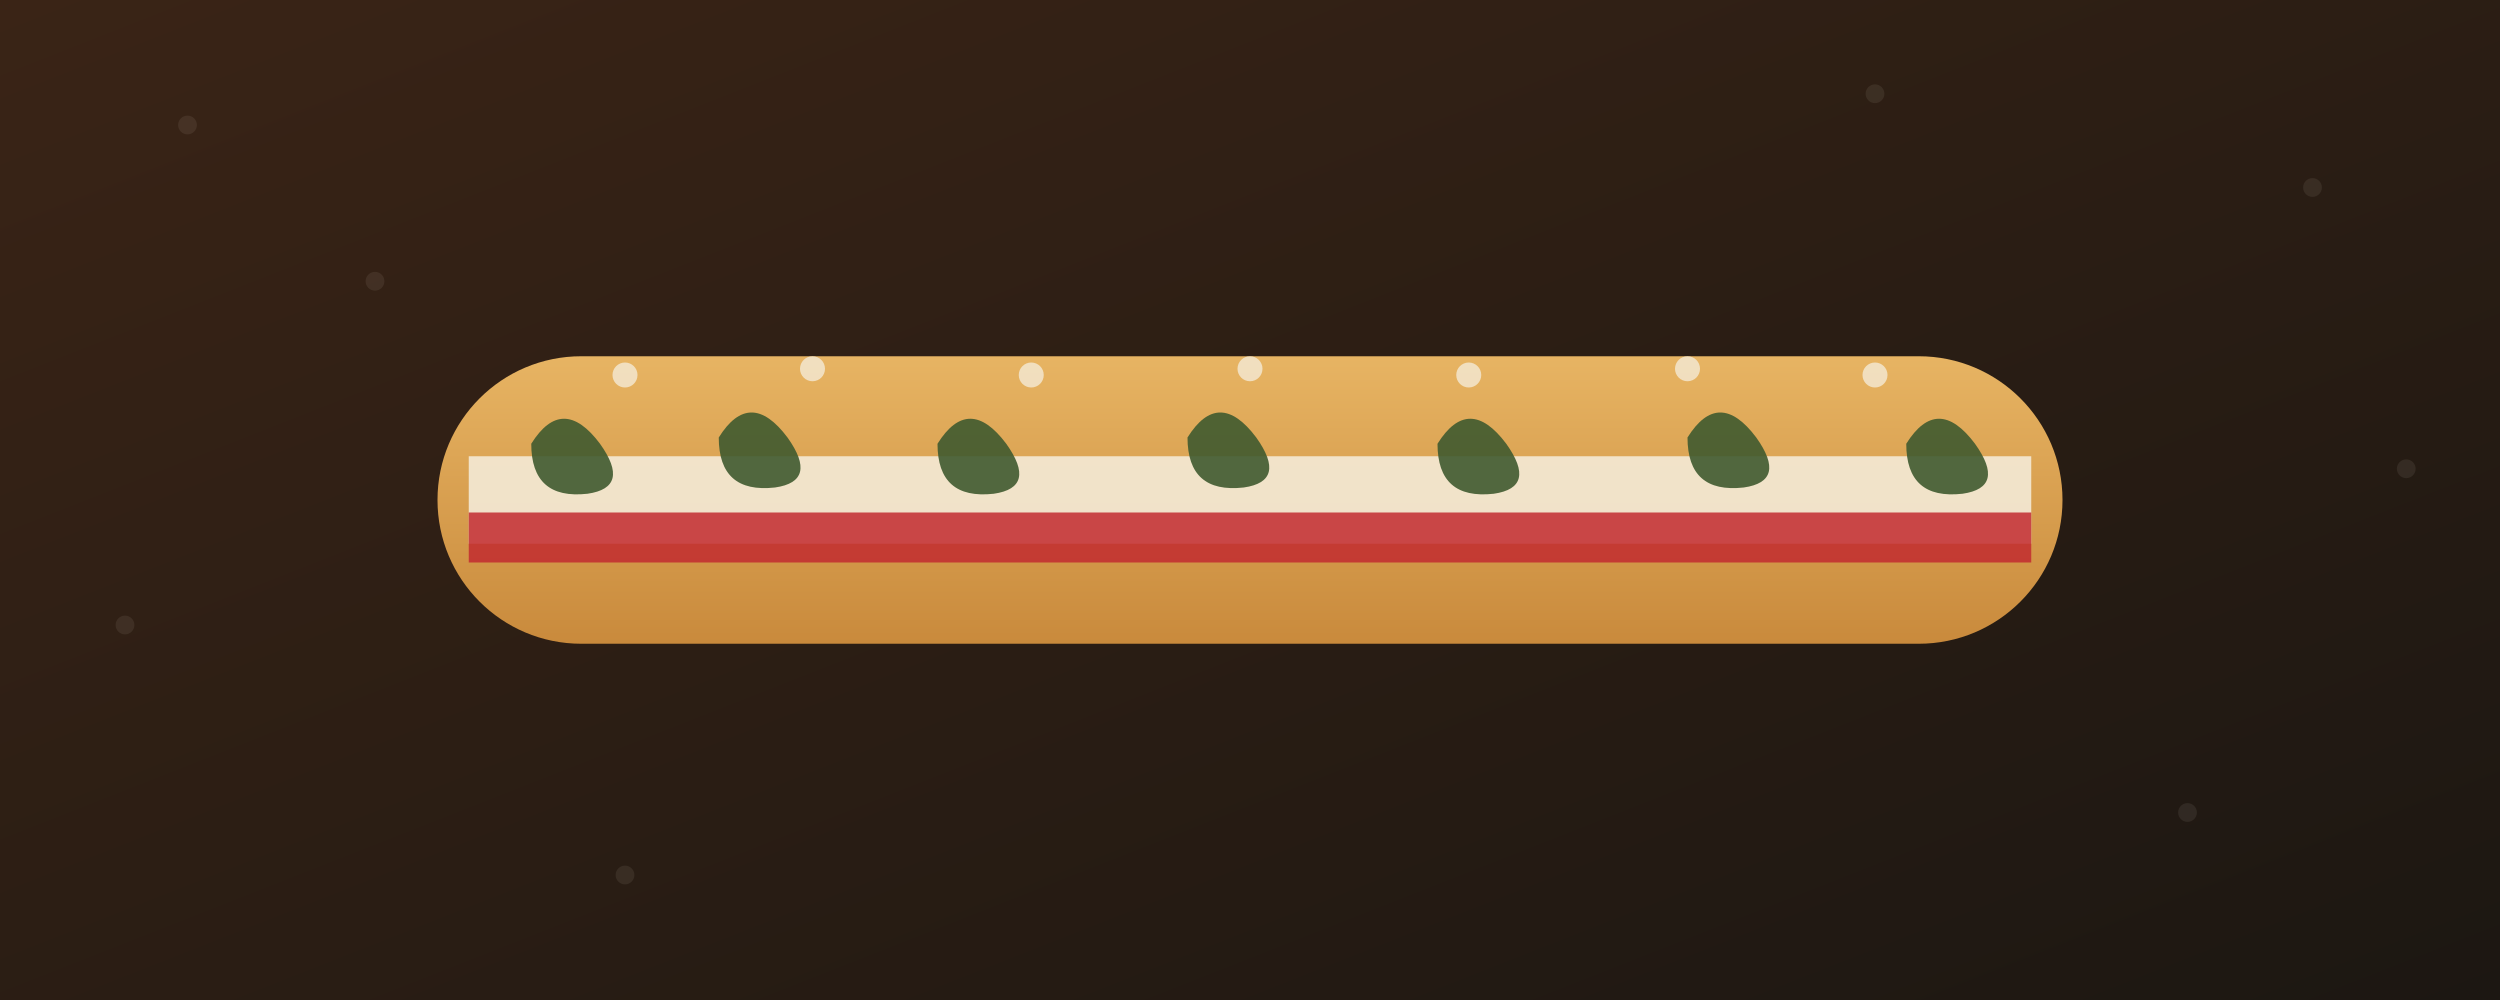
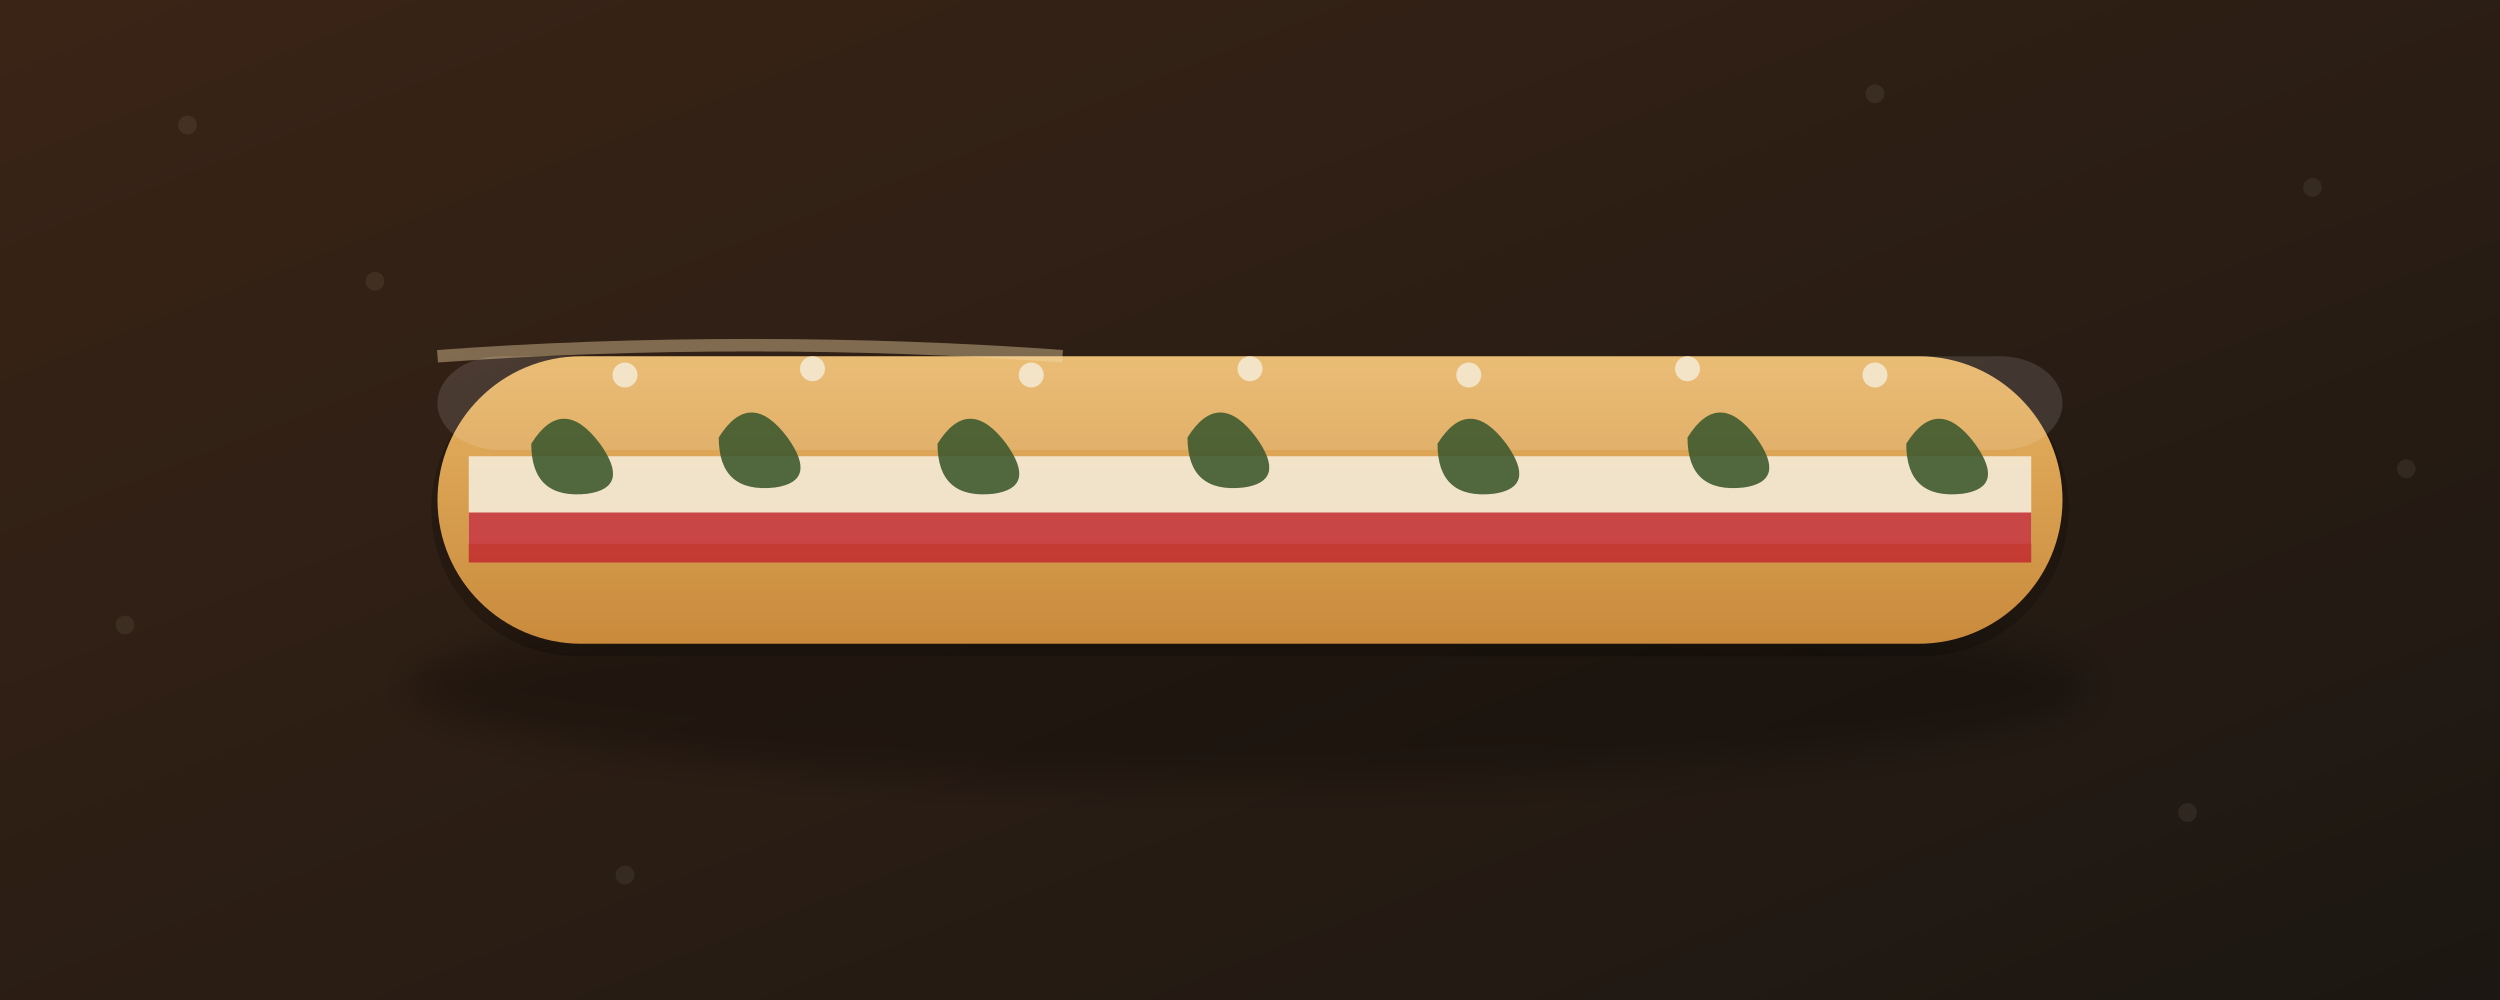
<svg xmlns="http://www.w3.org/2000/svg" viewBox="0 0 800 320" role="img">
  <defs>
    <linearGradient id="bg" x1="0" y1="0" x2="1" y2="1">
      <stop offset="0%" stop-color="#3a2416" />
      <stop offset="100%" stop-color="#1c1712" />
    </linearGradient>
+     <filter id="blur6" x="-50%" y="-50%" width="200%" height="200%">
+       <feGaussianBlur stdDeviation="6" />
+     </filter>
    <linearGradient id="bread" x1="0" y1="0" x2="0" y2="1">
      <stop offset="0%" stop-color="#e7b463" />
      <stop offset="100%" stop-color="#c98a3c" />
    </linearGradient>
  </defs>
  <rect width="800" height="320" fill="url(#bg)" />
-   <g opacity=".08" fill="#f4ead6">
+   <g opacity=".07" fill="#f4ead6">
    <circle cx="60" cy="40" r="3" />
    <circle cx="120" cy="90" r="3" />
    <circle cx="40" cy="200" r="3" />
    <circle cx="740" cy="60" r="3" />
    <circle cx="700" cy="260" r="3" />
    <circle cx="770" cy="150" r="3" />
    <circle cx="200" cy="280" r="3" />
    <circle cx="600" cy="30" r="3" />
  </g>
+   <ellipse cx="400" cy="220" rx="270" ry="30" fill="#000" opacity=".25" filter="url(#blur6)" />
  <g transform="translate(400,160)">
+     <rect x="-262" y="-44" width="524" height="94" rx="47" fill="#000" opacity=".2" />
    <rect x="-260" y="-46" width="520" height="92" rx="46" fill="url(#bread)" />
+     <rect x="-260" y="-46" width="520" height="30" rx="20" fill="#fff" opacity=".12" />
    <rect x="-250" y="-14" width="500" height="28" fill="#f4ead6" opacity=".9" />
    <rect x="-250" y="4" width="500" height="16" fill="#c22a2f" opacity=".85" />
    <g fill="#3f5a2f" opacity=".9">
      <path d="M -230 -18 q10 -16 22 0 q10 14 -4 16 q-18 2 -18 -16 Z" />
      <path d="M -170 -20 q10 -16 22 0 q10 14 -4 16 q-18 2 -18 -16 Z" />
      <path d="M -100 -18 q10 -16 22 0 q10 14 -4 16 q-18 2 -18 -16 Z" />
      <path d="M -20 -20 q10 -16 22 0 q10 14 -4 16 q-18 2 -18 -16 Z" />
      <path d="M 60 -18 q10 -16 22 0 q10 14 -4 16 q-18 2 -18 -16 Z" />
      <path d="M 140 -20 q10 -16 22 0 q10 14 -4 16 q-18 2 -18 -16 Z" />
      <path d="M 210 -18 q10 -16 22 0 q10 14 -4 16 q-18 2 -18 -16 Z" />
    </g>
-     <g fill="#f4ead6" opacity=".8">
+     <g fill="#f4ead6" opacity=".85">
      <circle cx="-200" cy="-40" r="4" />
      <circle cx="-140" cy="-42" r="4" />
      <circle cx="-70" cy="-40" r="4" />
      <circle cx="0" cy="-42" r="4" />
      <circle cx="70" cy="-40" r="4" />
      <circle cx="140" cy="-42" r="4" />
      <circle cx="200" cy="-40" r="4" />
    </g>
+     <path d="M -260 -46 A 260 46 0 0 1 -60 -46" stroke="#f7dca8" stroke-width="4" fill="none" opacity=".4" />
  </g>
</svg>
